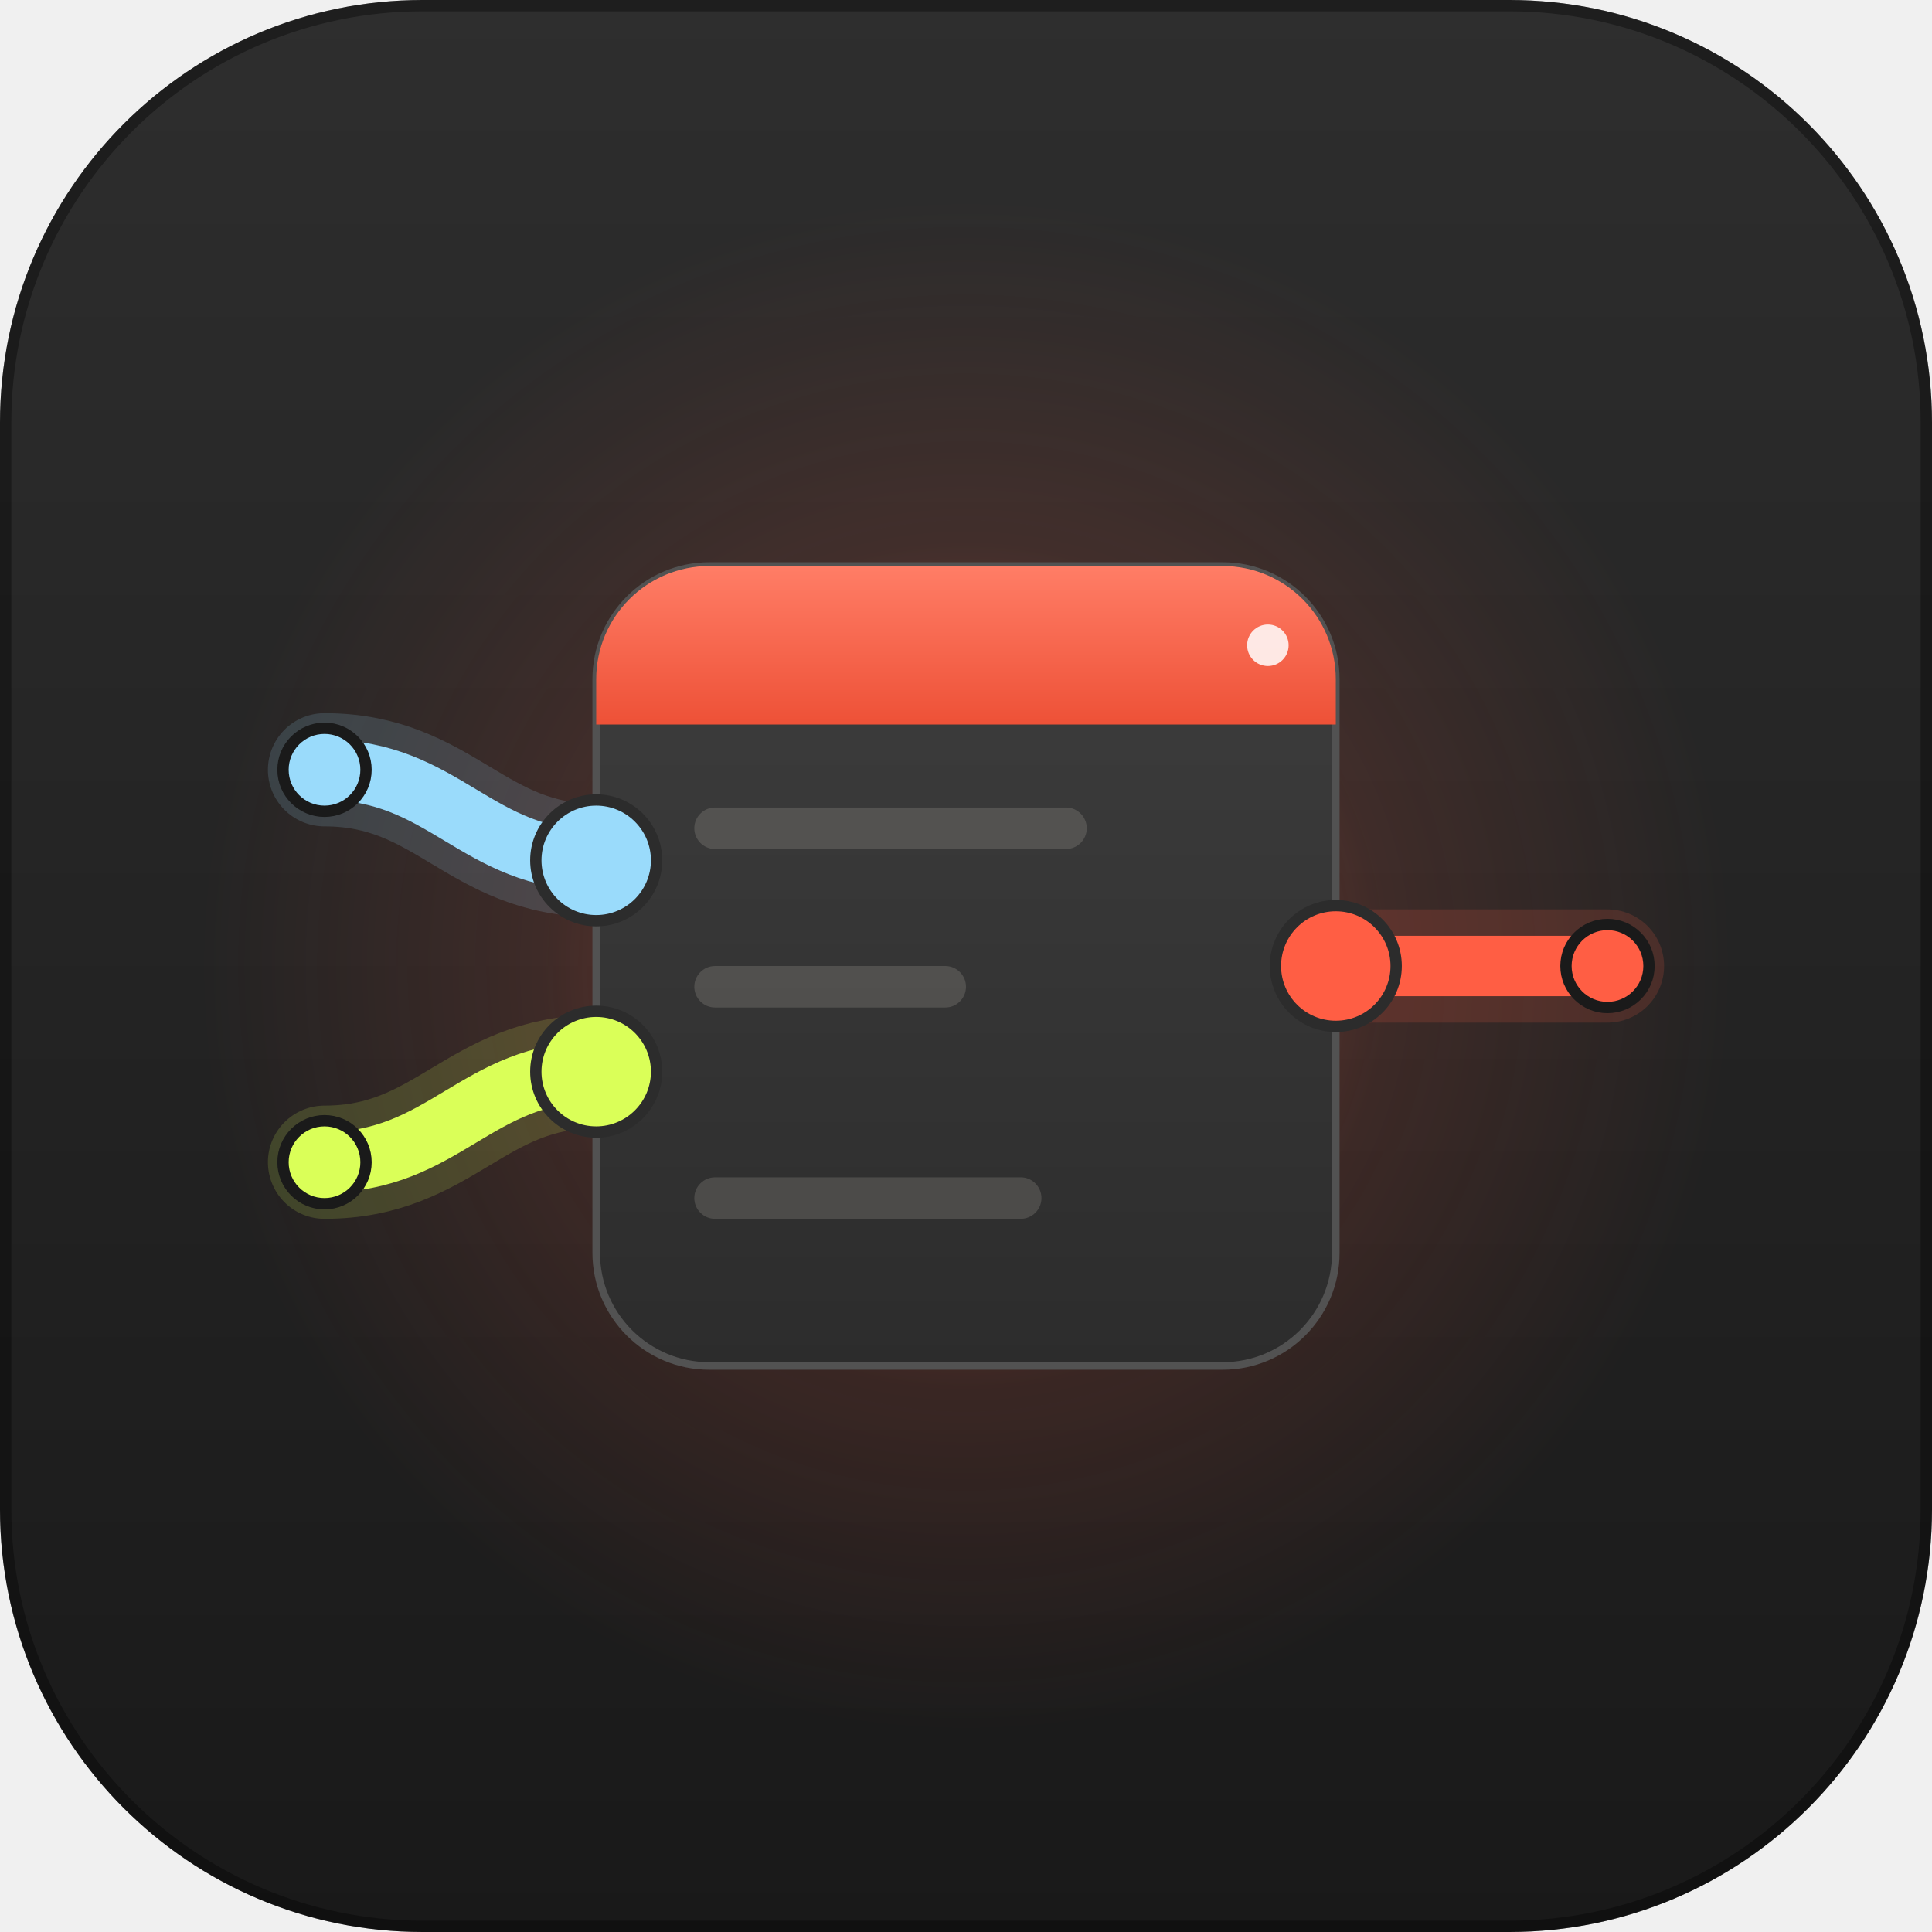
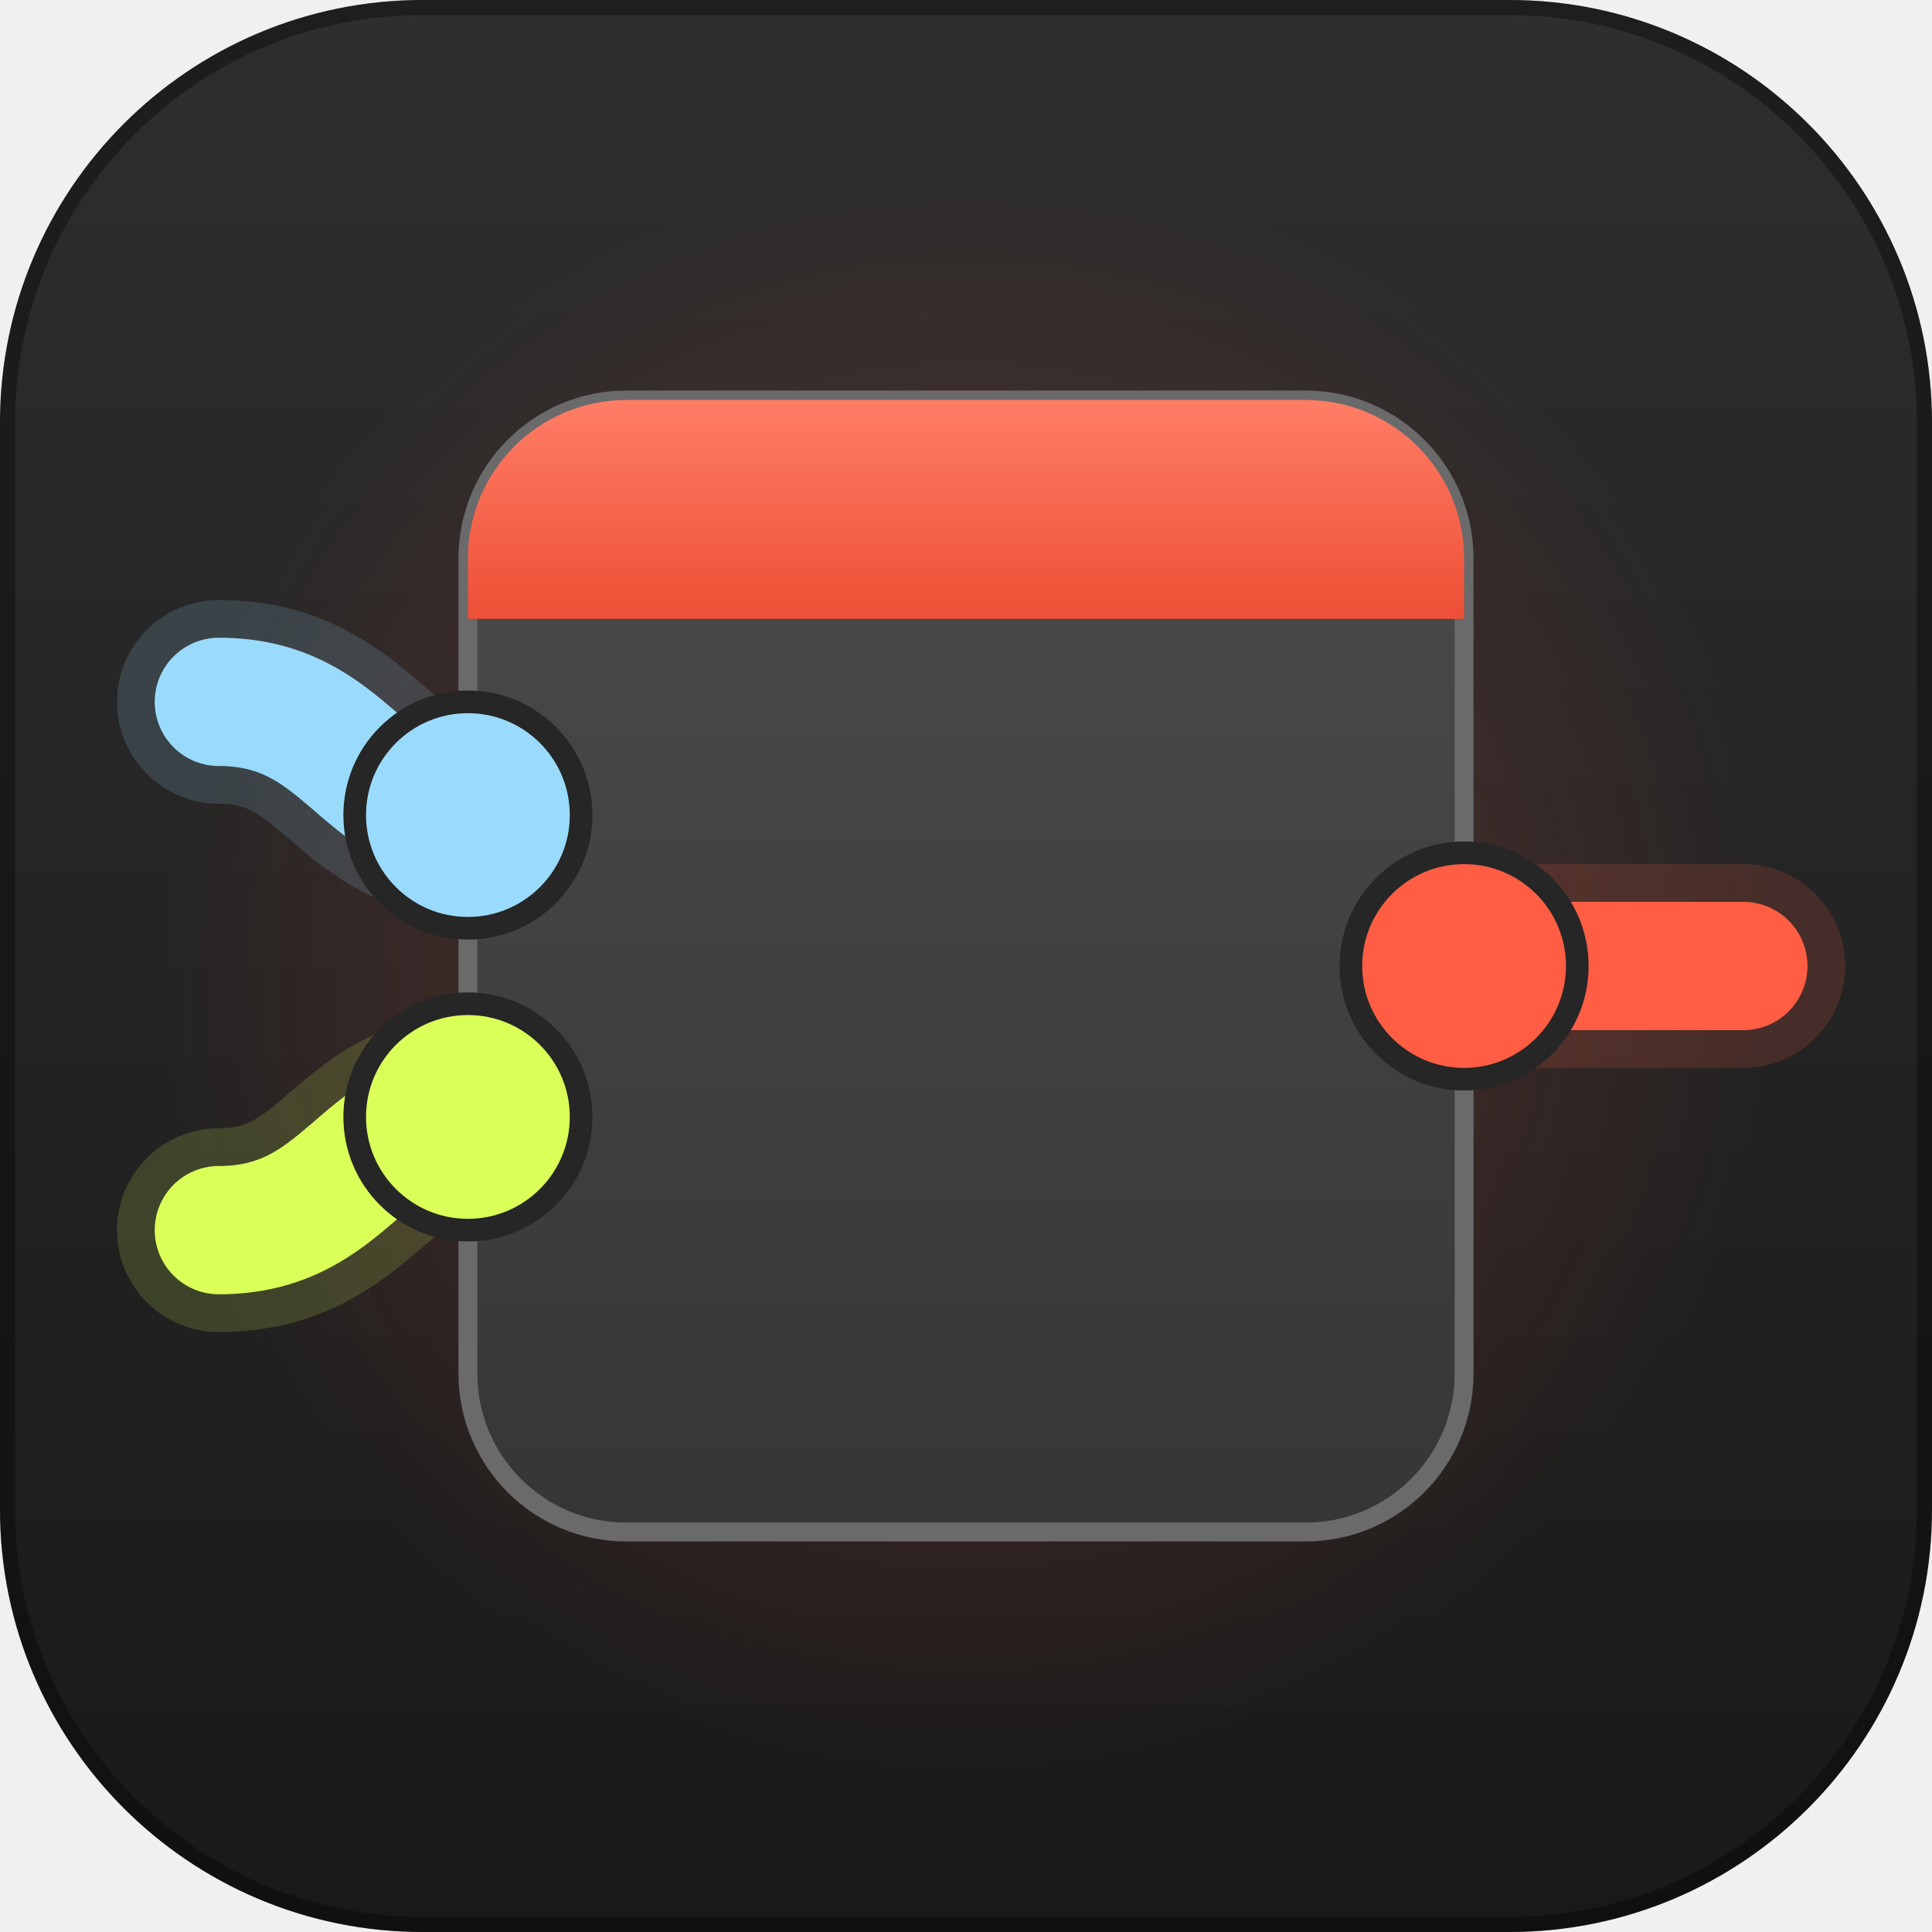
<svg xmlns="http://www.w3.org/2000/svg" viewBox="0 0 512 512" width="512" height="512" role="img" aria-label="darkroom">
  <defs>
    <linearGradient id="tile" x1="0" y1="0" x2="0" y2="1">
      <stop offset="0" stop-color="#2e2e2e" />
      <stop offset="1" stop-color="#191919" />
    </linearGradient>
    <linearGradient id="node" x1="0" y1="0" x2="0" y2="1">
-       <stop offset="0" stop-color="#3e3e3e" />
-       <stop offset="1" stop-color="#2c2c2c" />
+       <stop offset="0" stop-color="#4c4c4c" />
+       <stop offset="1" stop-color="#363636" />
    </linearGradient>
    <linearGradient id="header" x1="0" y1="0" x2="0" y2="1">
      <stop offset="0" stop-color="#ff7d66" />
-       <stop offset="1" stop-color="#ee5137" />
+       <stop offset="1" stop-color="#ed4f35" />
    </linearGradient>
    <radialGradient id="safelight" cx="0.5" cy="0.5" r="0.5">
      <stop offset="0" stop-color="#ff5e44" stop-opacity="0.5" />
      <stop offset="0.55" stop-color="#ff5e44" stop-opacity="0.12" />
      <stop offset="1" stop-color="#ff5e44" stop-opacity="0" />
    </radialGradient>
    <clipPath id="nodeclip">
-       <rect x="158" y="150" width="196" height="212" rx="30" />
+       <rect x="124" y="106" width="264" height="300" rx="42" />
    </clipPath>
  </defs>
  <rect x="0" y="0" width="512" height="512" rx="112" fill="url(#tile)" />
-   <rect x="1.5" y="1.5" width="509" height="509" rx="110.5" fill="none" stroke="#000" stroke-opacity="0.35" stroke-width="3" />
-   <ellipse cx="256" cy="256" rx="205" ry="205" fill="url(#safelight)" />
-   <g fill="none" stroke-linecap="round" stroke-width="30" opacity="0.16">
-     <path d="M86,204 C118,204 126,228 158,228" stroke="#9adbfb" />
-     <path d="M86,308 C118,308 126,284 158,284" stroke="#daff58" />
-     <path d="M354,256 H426" stroke="#ff5e44" />
+   <rect x="2" y="2" width="508" height="508" rx="110" fill="none" stroke="#000" stroke-opacity="0.35" stroke-width="4" />
+   <ellipse cx="256" cy="256" rx="220" ry="220" fill="url(#safelight)" />
+   <g fill="none" stroke-linecap="round" stroke-width="54" opacity="0.16">
+     <path d="M58,186 C92,186 96,216 124,216" stroke="#9adbfb" />
+     <path d="M58,326 C92,326 96,296 124,296" stroke="#daff58" />
+     <path d="M388,256 H462" stroke="#ff5e44" />
  </g>
-   <g fill="none" stroke-linecap="round" stroke-width="16">
-     <path d="M86,204 C118,204 126,228 158,228" stroke="#9adbfb" />
-     <path d="M86,308 C118,308 126,284 158,284" stroke="#daff58" />
-     <path d="M354,256 H426" stroke="#ff5e44" />
+   <g fill="none" stroke-linecap="round" stroke-width="34">
+     <path d="M58,186 C92,186 96,216 124,216" stroke="#9adbfb" />
+     <path d="M58,326 C92,326 96,296 124,296" stroke="#daff58" />
+     <path d="M388,256 H462" stroke="#ff5e44" />
  </g>
-   <g stroke="#1a1a1a" stroke-width="3">
-     <circle cx="86" cy="204" r="11" fill="#9adbfb" />
-     <circle cx="86" cy="308" r="11" fill="#daff58" />
-     <circle cx="426" cy="256" r="11" fill="#ff5e44" />
+   <rect x="124" y="106" width="264" height="300" rx="42" fill="url(#node)" stroke="#6a6a6a" stroke-width="5" />
+   <g clip-path="url(#nodeclip)">
+     <rect x="124" y="106" width="264" height="58" fill="url(#header)" />
  </g>
-   <rect x="158" y="150" width="196" height="212" rx="30" fill="url(#node)" stroke="#525252" stroke-width="2" />
-   <g clip-path="url(#nodeclip)">
-     <rect x="158" y="150" width="196" height="42" fill="url(#header)" />
-     <circle cx="336" cy="171" r="5.5" fill="#fff" fill-opacity="0.85" />
-   </g>
-   <g fill="#e2dfd3" fill-opacity="0.16">
-     <rect x="184" y="214" width="104" height="11" rx="5.5" />
-     <rect x="184" y="256" width="72" height="11" rx="5.5" />
-     <rect x="184" y="312" width="92" height="11" rx="5.5" />
-   </g>
-   <g stroke="#2c2c2c" stroke-width="3">
-     <circle cx="158" cy="228" r="16" fill="#9adbfb" />
-     <circle cx="158" cy="284" r="16" fill="#daff58" />
-     <circle cx="354" cy="256" r="16" fill="#ff5e44" />
+   <g stroke="#262626" stroke-width="6">
+     <circle cx="124" cy="216" r="30" fill="#9adbfb" />
+     <circle cx="124" cy="296" r="30" fill="#daff58" />
+     <circle cx="388" cy="256" r="30" fill="#ff5e44" />
  </g>
</svg>
